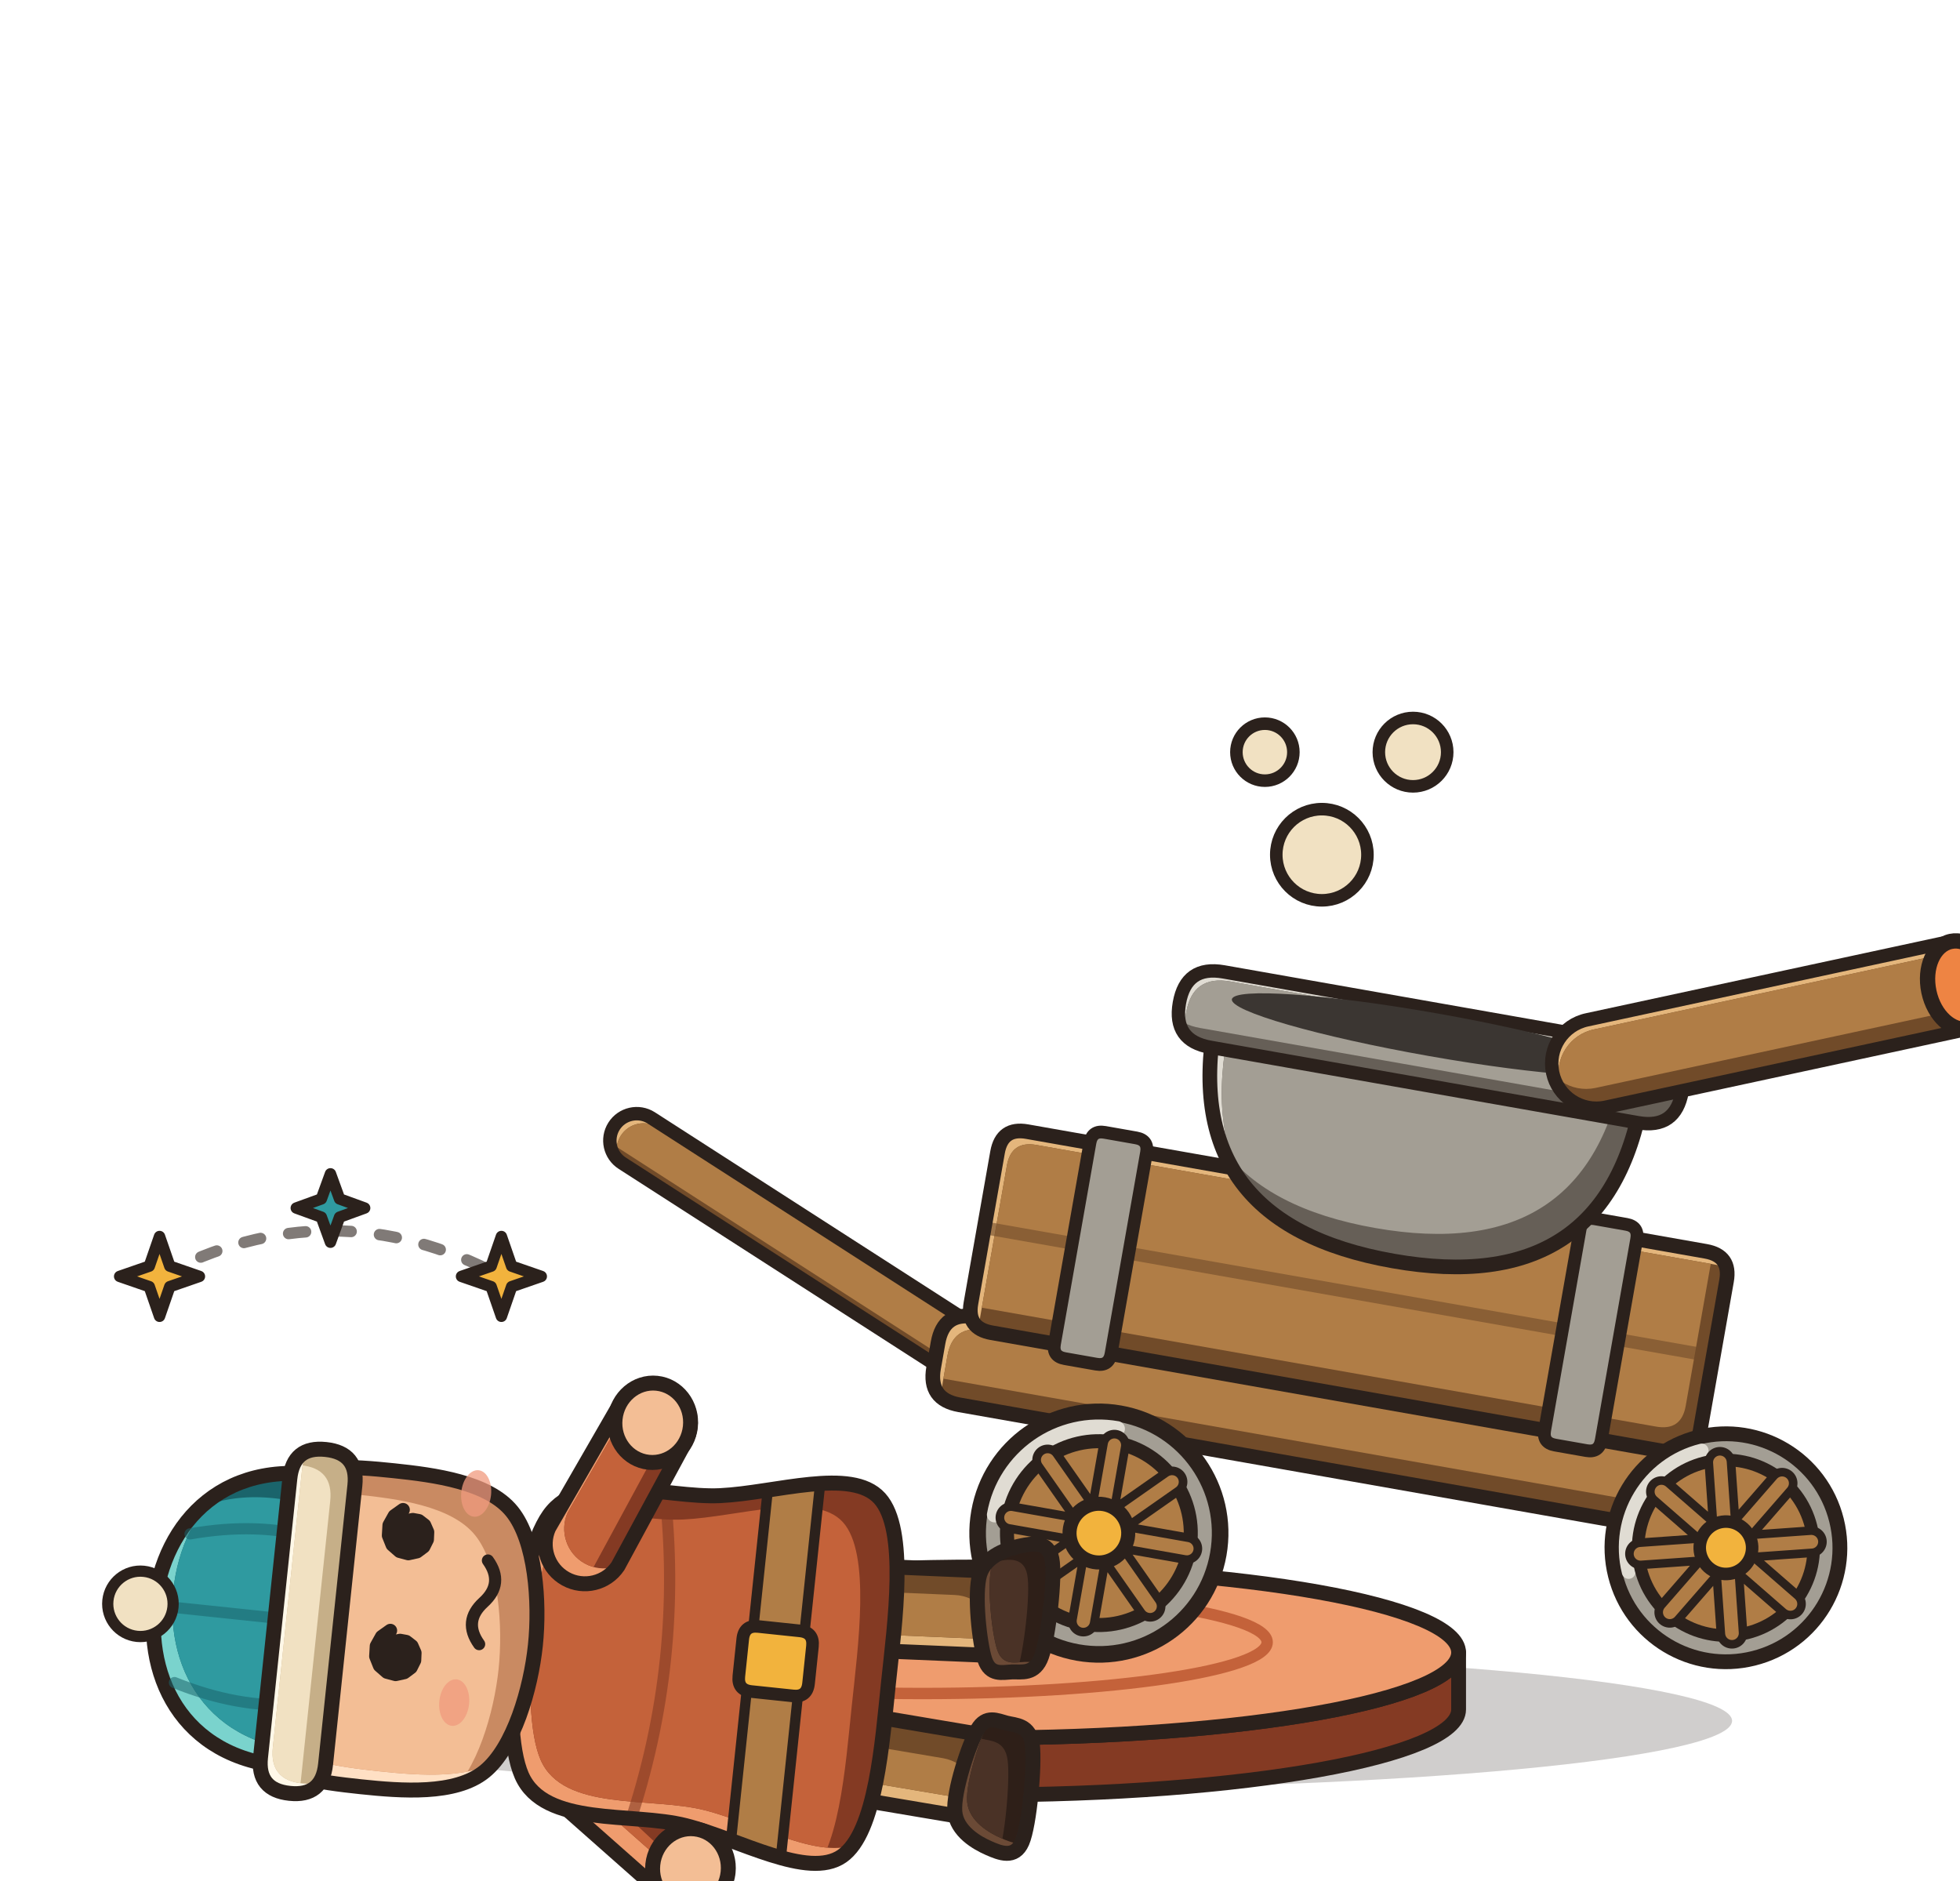
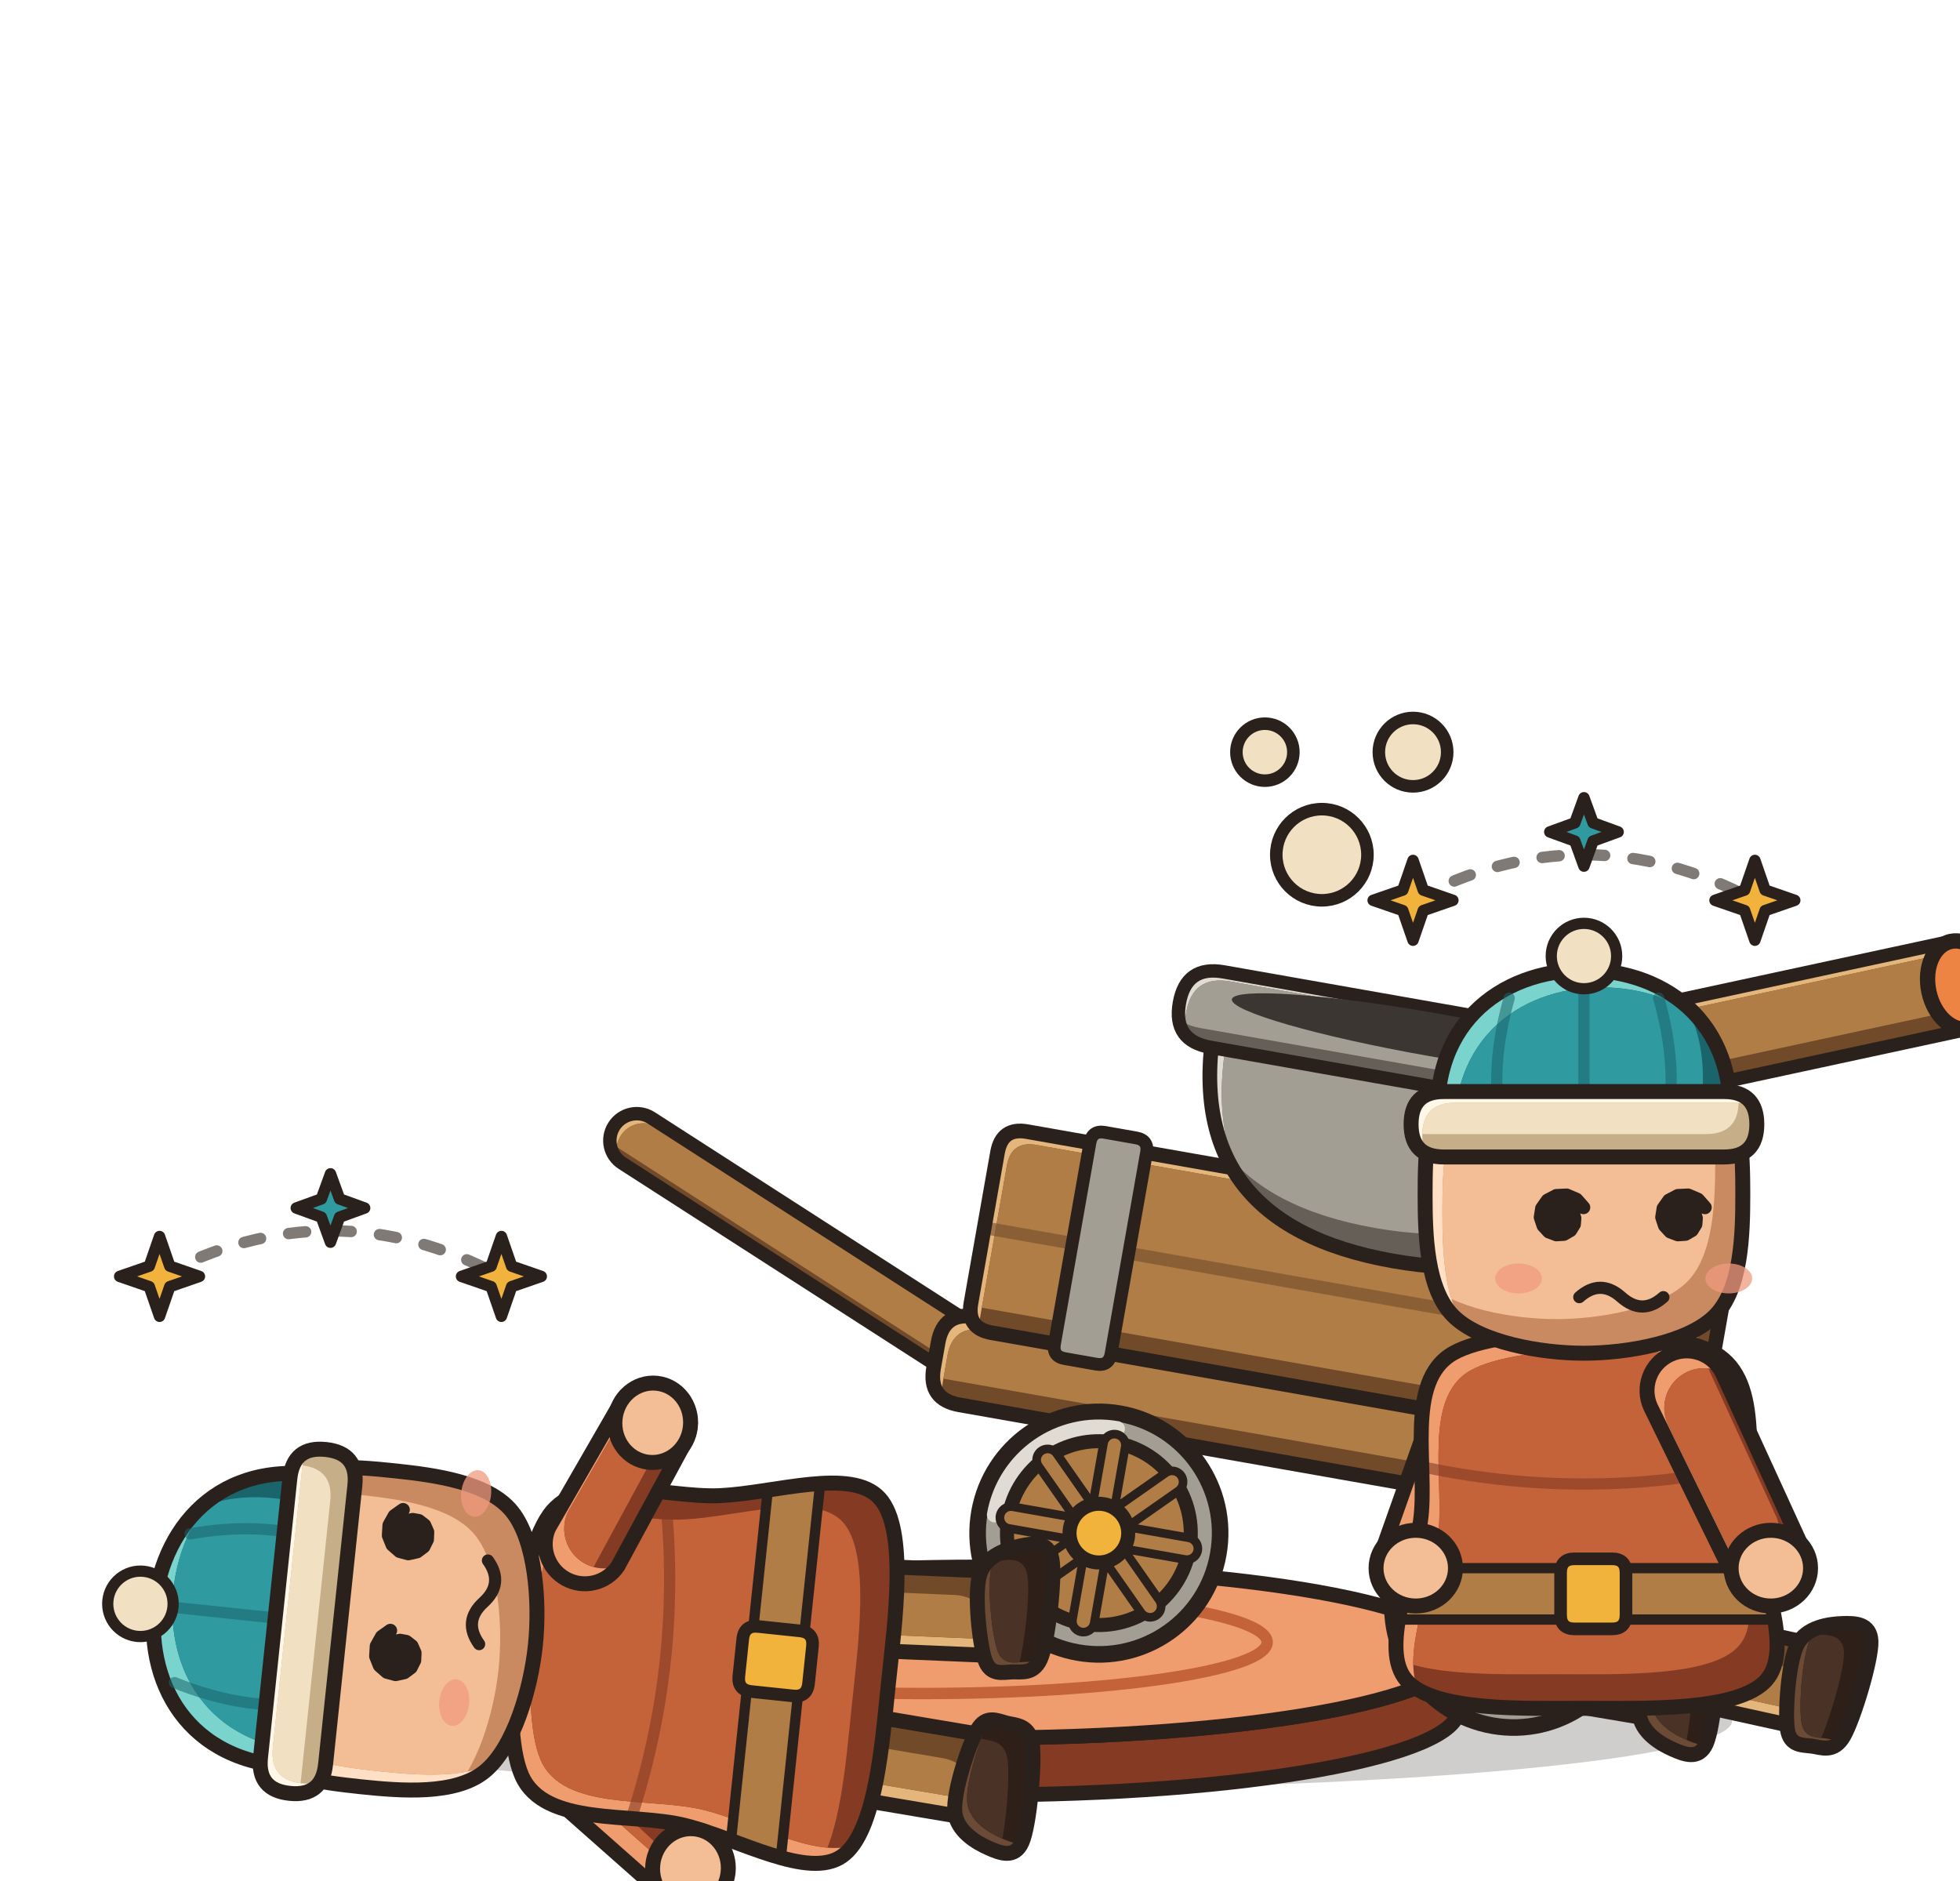
<svg xmlns="http://www.w3.org/2000/svg" viewBox="-72 -80 344 330" width="344" height="330" stroke-linejoin="round" stroke-linecap="round" role="img" aria-label="Firecart, broken down">
  <ellipse cx="104" cy="222" rx="128" ry="12" fill="#2B211C" opacity="0.22" />
  <defs>
-     <clipPath id="fic3i">
+     <clipPath id="fic31c">
      <path d="M16 210L16 220A84 15 0 0 0 184 220L184 210A84 15 0 0 1 16 210Z" />
    </clipPath>
  </defs>
-   <g clip-path="url(#fic3i)">
+   <g clip-path="url(#fic31c)">
    <path d="M16 210L16 220A84 15 0 0 0 184 220L184 210A84 15 0 0 1 16 210Z" fill="#843A23" />
    <rect x="15" y="195" width="79.8" height="42" fill="#C4623A" />
  </g>
  <path d="M16 210L16 220A84 15 0 0 0 184 220L184 210A84 15 0 0 1 16 210Z" fill="none" stroke="#2B211C" stroke-width="2.6" />
  <ellipse cx="100" cy="210" rx="84" ry="15" fill="#EF9C6E" stroke="#2B211C" stroke-width="2.6" />
  <ellipse cx="89.9" cy="208.2" rx="60.5" ry="9" fill="none" stroke="#C4623A" stroke-width="2" />
  <g transform="rotate(10 112 208)">
    <g transform="translate(-8 -25) scale(1.12)">
      <defs>
        <path id="fic30" d="M93.6 164.1L31.6 138.1A4.2 4.2 0 0 0 28.4 145.9L90.4 171.9A4.2 4.2 0 0 0 93.6 164.1Z" />
        <clipPath id="fic31">
          <use href="#fic30" />
        </clipPath>
        <clipPath id="fic32">
          <use href="#fic30" x="1.3" y="1.3" />
        </clipPath>
      </defs>
      <g clip-path="url(#fic31)">
        <use href="#fic30" fill="#E4B67C" />
        <use href="#fic30" fill="#714B29" x="1.3" y="1.3" />
        <g clip-path="url(#fic32)">
          <use href="#fic30" fill="#B07D46" x="-2.1" y="-2.7" />
        </g>
      </g>
      <use href="#fic30" fill="none" stroke="#2B211C" stroke-width="2.1" />
      <defs>
        <path id="fic33" d="M87 160L201 160Q206 160 206 165L206 169Q206 174 201 174L87 174Q82 174 82 169L82 165Q82 160 87 160Z" />
        <clipPath id="fic34">
          <use href="#fic33" />
        </clipPath>
        <clipPath id="fic35">
          <use href="#fic33" x="1.8" y="1.8" />
        </clipPath>
      </defs>
      <g clip-path="url(#fic34)">
        <use href="#fic33" fill="#E4B67C" />
        <use href="#fic33" fill="#714B29" x="1.8" y="1.8" />
        <g clip-path="url(#fic35)">
          <use href="#fic33" fill="#B07D46" x="-2.9" y="-3.6" />
        </g>
      </g>
      <use href="#fic33" fill="none" stroke="#2B211C" stroke-width="2.3" />
      <defs>
        <path id="fic36" d="M90 130L198 130Q202 130 202 134L202 158Q202 162 198 162L90 162Q86 162 86 158L86 134Q86 130 90 130Z" />
        <clipPath id="fic37">
          <use href="#fic36" />
        </clipPath>
        <clipPath id="fic38">
          <use href="#fic36" x="1.8" y="1.8" />
        </clipPath>
      </defs>
      <g clip-path="url(#fic37)">
        <use href="#fic36" fill="#E4B67C" />
        <use href="#fic36" fill="#714B29" x="1.8" y="1.8" />
        <g clip-path="url(#fic38)">
          <use href="#fic36" fill="#B07D46" x="-2.9" y="-3.6" />
        </g>
        <path d="M86 146H202" fill="none" stroke="#714B29" stroke-width="2" opacity="0.6" />
      </g>
      <use href="#fic36" fill="none" stroke="#2B211C" stroke-width="2.3" />
      <path d="M102 128L107 128Q109 128 109 130L109 162Q109 164 107 164L102 164Q100 164 100 162L100 130Q100 128 102 128Z" fill="#A39E94" stroke="#2B211C" stroke-width="2" />
      <path d="M180 128L185 128Q187 128 187 130L187 162Q187 164 185 164L180 164Q178 164 178 162L178 130Q178 128 180 128Z" fill="#A39E94" stroke="#2B211C" stroke-width="2" />
      <defs>
        <path id="fic39" d="M116 108Q116 140 150 140Q184 140 184 108Z" />
        <clipPath id="fic3a">
          <use href="#fic39" />
        </clipPath>
        <clipPath id="fic3b">
          <use href="#fic39" x="2.3" y="2.3" />
        </clipPath>
      </defs>
      <g clip-path="url(#fic3a)">
        <use href="#fic39" fill="#E0DCD3" />
        <use href="#fic39" fill="#665F57" x="2.3" y="2.3" />
        <g clip-path="url(#fic3b)">
          <use href="#fic39" fill="#A39E94" x="-3.7" y="-4.6" />
        </g>
      </g>
      <use href="#fic39" fill="none" stroke="#2B211C" stroke-width="2.3" />
      <defs>
        <path id="fic3c" d="M116 100L184 100Q190 100 190 106L190 106Q190 112 184 112L116 112Q110 112 110 106L110 106Q110 100 116 100Z" />
        <clipPath id="fic3d">
          <use href="#fic3c" />
        </clipPath>
        <clipPath id="fic3e">
          <use href="#fic3c" x="1.3" y="1.3" />
        </clipPath>
      </defs>
      <g clip-path="url(#fic3d)">
        <use href="#fic3c" fill="#E0DCD3" />
        <use href="#fic3c" fill="#665F57" x="1.3" y="1.3" />
        <g clip-path="url(#fic3e)">
          <use href="#fic3c" fill="#A39E94" x="-2.1" y="-2.7" />
        </g>
      </g>
      <use href="#fic3c" fill="none" stroke="#2B211C" stroke-width="2.1" />
      <ellipse cx="150" cy="104" rx="32" ry="3.4" fill="#3B3632" />
      <defs>
        <path id="fic3f" d="M178.6 110.5L232.6 88.5A7 7 0 0 0 227.4 75.5L173.4 97.5A7 7 0 0 0 178.6 110.5Z" />
        <clipPath id="fic3g">
          <use href="#fic3f" />
        </clipPath>
        <clipPath id="fic3h">
          <use href="#fic3f" x="1.3" y="1.3" />
        </clipPath>
      </defs>
      <g clip-path="url(#fic3g)">
        <use href="#fic3f" fill="#E4B67C" />
        <use href="#fic3f" fill="#714B29" x="1.3" y="1.3" />
        <g clip-path="url(#fic3h)">
          <use href="#fic3f" fill="#B07D46" x="-2.1" y="-2.7" />
        </g>
      </g>
      <use href="#fic3f" fill="none" stroke="#2B211C" stroke-width="2.1" />
      <ellipse cx="230" cy="82" rx="5" ry="7" fill="#EE8443" stroke="#2B211C" stroke-width="2.4" transform="rotate(-22 230 82)" />
      <circle cx="112" cy="190" r="19" fill="#A39E94" stroke="#2B211C" stroke-width="2.6" />
      <path d="M95.4 190A16.6 16.6 0 0 1 112 173.4" fill="none" stroke="#E0DCD3" stroke-width="2.4" />
      <circle cx="112" cy="190" r="14.4" fill="#B07D46" stroke="#2B211C" stroke-width="2.2" />
      <path d="M98 190L126 190M102.1 180.1L121.9 199.9M112 176L112 204M121.9 180.1L102.1 199.9" fill="none" stroke="#2B211C" stroke-width="4.8" />
      <path d="M98 190L126 190M102.1 180.1L121.9 199.9M112 176L112 204M121.9 180.1L102.1 199.9" fill="none" stroke="#B07D46" stroke-width="2.1" />
      <circle cx="112" cy="190" r="4.6" fill="#F2B33D" stroke="#2B211C" stroke-width="2.2" />
+       <circle cx="178" cy="190" r="19" fill="#A39E94" stroke="#2B211C" stroke-width="2.6" />
+       <path d="M161.4 190A16.6 16.6 0 0 1 178 173.4" fill="none" stroke="#E0DCD3" stroke-width="2.4" />
+       <circle cx="178" cy="190" r="14.4" fill="#B07D46" stroke="#2B211C" stroke-width="2.2" />
+       <path d="M164 190L192 190M168.1 180.1L187.9 199.9M178 176L178 204M187.9 180.1L168.1 199.9" fill="none" stroke="#2B211C" stroke-width="4.8" />
+       <path d="M164 190L192 190M168.1 180.1L187.9 199.9M178 176L178 204M187.9 180.1L168.1 199.9" fill="none" stroke="#B07D46" stroke-width="2.1" />
+       <circle cx="178" cy="190" r="4.6" fill="#F2B33D" stroke="#2B211C" stroke-width="2.2" />
    </g>
  </g>
  <circle cx="160" cy="70" r="8" fill="#F1E1C2" stroke="#2B211C" stroke-width="2.2" />
  <circle cx="176" cy="52" r="6" fill="#F1E1C2" stroke="#2B211C" stroke-width="2.2" />
  <circle cx="150" cy="52" r="5" fill="#F1E1C2" stroke="#2B211C" stroke-width="2.2" />
-   <g transform="rotate(-14 236 212)">
-     <circle cx="236" cy="191" r="20" fill="#A39E94" stroke="#2B211C" stroke-width="2.6" />
-     <path d="M218.4 191A17.6 17.6 0 0 1 236 173.4" fill="none" stroke="#E0DCD3" stroke-width="2.4" />
-     <circle cx="236" cy="191" r="15.4" fill="#B07D46" stroke="#2B211C" stroke-width="2.2" />
-     <path d="M221.2 188.4L250.8 193.6M227.4 178.7L244.6 203.3M238.6 176.2L233.4 205.8M248.3 182.4L223.7 199.6" fill="none" stroke="#2B211C" stroke-width="5.4" />
-     <path d="M221.2 188.4L250.8 193.6M227.4 178.7L244.6 203.3M238.6 176.2L233.4 205.8M248.3 182.4L223.7 199.6" fill="none" stroke="#B07D46" stroke-width="2.4" />
-     <circle cx="236" cy="191" r="4.6" fill="#F2B33D" stroke="#2B211C" stroke-width="2.2" />
-   </g>
-   <g transform="translate(10 6) rotate(-84 100 212)">
-     <g transform="translate(18 38.2) scale(0.82)">
-       <g transform="rotate(0 84 168)">
-         <defs>
-           <path id="fic3j" d="M75 167.4L73 199.4A9 9 0 0 0 91 200.6L93 168.6A9 9 0 0 0 75 167.4Z" />
+   <g transform="translate(0 34)">
+     <g transform="translate(124 38.2) scale(0.82)">
+       <g transform="rotate(-84 84 168)">
+         <defs>
+           <path id="fic3i" d="M75 167.4L73 199.4A9 9 0 0 0 91 200.6L93 168.6A9 9 0 0 0 75 167.4Z" />
+           <clipPath id="fic3j">
+             <use href="#fic3i" />
+           </clipPath>
          <clipPath id="fic3k">
-             <use href="#fic3j" />
-           </clipPath>
-           <clipPath id="fic3l">
-             <use href="#fic3j" x="3.7" y="3.7" />
-           </clipPath>
-         </defs>
-         <g clip-path="url(#fic3k)">
-           <use href="#fic3j" fill="#E4B67C" />
-           <use href="#fic3j" fill="#714B29" x="3.7" y="3.7" />
-           <g clip-path="url(#fic3l)">
-             <use href="#fic3j" fill="#B07D46" x="-5.9" y="-7.3" />
-           </g>
-         </g>
-         <use href="#fic3j" fill="none" stroke="#2B211C" stroke-width="3.2" />
-         <defs>
-           <path id="fic3m" d="M92 200C88.7 198.5 78.2 196.2 74 197C69.8 197.8 67.8 202.5 67 205C66.2 207.5 65.2 210.8 69 212C72.8 213.2 85.8 213 90 212C94.2 211 93.7 208 94 206C94.3 204 95.3 201.5 92 200Z" />
+             <use href="#fic3i" x="3.7" y="3.7" />
+           </clipPath>
+         </defs>
+         <g clip-path="url(#fic3j)">
+           <use href="#fic3i" fill="#E4B67C" />
+           <use href="#fic3i" fill="#714B29" x="3.7" y="3.7" />
+           <g clip-path="url(#fic3k)">
+             <use href="#fic3i" fill="#B07D46" x="-5.9" y="-7.3" />
+           </g>
+         </g>
+         <use href="#fic3i" fill="none" stroke="#2B211C" stroke-width="3.2" />
+         <defs>
+           <path id="fic3l" d="M92 200C88.7 198.5 78.2 196.2 74 197C69.8 197.8 67.8 202.5 67 205C66.2 207.5 65.2 210.8 69 212C72.8 213.2 85.8 213 90 212C94.2 211 93.7 208 94 206C94.3 204 95.3 201.5 92 200Z" />
+           <clipPath id="fic3m">
+             <use href="#fic3l" />
+           </clipPath>
          <clipPath id="fic3n">
-             <use href="#fic3m" />
-           </clipPath>
-           <clipPath id="fic3o">
-             <use href="#fic3m" x="2.4" y="2.4" />
-           </clipPath>
-         </defs>
-         <g clip-path="url(#fic3n)">
-           <use href="#fic3m" fill="#6B4A36" />
-           <use href="#fic3m" fill="#2E1F18" x="2.4" y="2.4" />
-           <g clip-path="url(#fic3o)">
-             <use href="#fic3m" fill="#4A3226" x="-3.9" y="-4.9" />
-           </g>
-         </g>
-         <use href="#fic3m" fill="none" stroke="#2B211C" stroke-width="3.2" />
-       </g>
-       <g transform="rotate(0 115 168)">
-         <defs>
-           <path id="fic3p" d="M106 168.6L108 200.6A9 9 0 0 0 126 199.4L124 167.4A9 9 0 0 0 106 168.6Z" />
+             <use href="#fic3l" x="2.4" y="2.4" />
+           </clipPath>
+         </defs>
+         <g clip-path="url(#fic3m)">
+           <use href="#fic3l" fill="#6B4A36" />
+           <use href="#fic3l" fill="#2E1F18" x="2.4" y="2.4" />
+           <g clip-path="url(#fic3n)">
+             <use href="#fic3l" fill="#4A3226" x="-3.9" y="-4.9" />
+           </g>
+         </g>
+         <use href="#fic3l" fill="none" stroke="#2B211C" stroke-width="3.2" />
+       </g>
+       <g transform="rotate(-74 115 168)">
+         <defs>
+           <path id="fic3o" d="M106 168.6L108 200.6A9 9 0 0 0 126 199.4L124 167.4A9 9 0 0 0 106 168.6Z" />
+           <clipPath id="fic3p">
+             <use href="#fic3o" />
+           </clipPath>
          <clipPath id="fic3q">
-             <use href="#fic3p" />
-           </clipPath>
-           <clipPath id="fic3r">
-             <use href="#fic3p" x="3.7" y="3.7" />
-           </clipPath>
-         </defs>
-         <g clip-path="url(#fic3q)">
-           <use href="#fic3p" fill="#E4B67C" />
-           <use href="#fic3p" fill="#714B29" x="3.7" y="3.7" />
-           <g clip-path="url(#fic3r)">
-             <use href="#fic3p" fill="#B07D46" x="-5.9" y="-7.3" />
-           </g>
-         </g>
-         <use href="#fic3p" fill="none" stroke="#2B211C" stroke-width="3.2" />
-         <defs>
-           <path id="fic3s" d="M107 200C110.3 198.5 120.8 196.2 125 197C129.2 197.8 131.2 202.5 132 205C132.8 207.5 133.8 210.8 130 212C126.2 213.2 113.2 213 109 212C104.8 211 105.3 208 105 206C104.7 204 103.7 201.5 107 200Z" />
+             <use href="#fic3o" x="3.7" y="3.7" />
+           </clipPath>
+         </defs>
+         <g clip-path="url(#fic3p)">
+           <use href="#fic3o" fill="#E4B67C" />
+           <use href="#fic3o" fill="#714B29" x="3.7" y="3.7" />
+           <g clip-path="url(#fic3q)">
+             <use href="#fic3o" fill="#B07D46" x="-5.9" y="-7.3" />
+           </g>
+         </g>
+         <use href="#fic3o" fill="none" stroke="#2B211C" stroke-width="3.2" />
+         <defs>
+           <path id="fic3r" d="M107 200C110.3 198.5 120.8 196.2 125 197C129.2 197.8 131.2 202.5 132 205C132.8 207.5 133.8 210.8 130 212C126.2 213.2 113.2 213 109 212C104.8 211 105.3 208 105 206C104.7 204 103.7 201.5 107 200Z" />
+           <clipPath id="fic3s">
+             <use href="#fic3r" />
+           </clipPath>
          <clipPath id="fic3t">
-             <use href="#fic3s" />
-           </clipPath>
-           <clipPath id="fic3u">
-             <use href="#fic3s" x="2.4" y="2.4" />
-           </clipPath>
-         </defs>
-         <g clip-path="url(#fic3t)">
-           <use href="#fic3s" fill="#6B4A36" />
-           <use href="#fic3s" fill="#2E1F18" x="2.4" y="2.4" />
-           <g clip-path="url(#fic3u)">
-             <use href="#fic3s" fill="#4A3226" x="-3.9" y="-4.9" />
-           </g>
-         </g>
-         <use href="#fic3s" fill="none" stroke="#2B211C" stroke-width="3.2" />
-       </g>
-       <defs>
-         <path id="fic3v" d="M71.1 107L49.5 137.3A8 8 0 0 0 62.5 146.7L84.9 117A8.5 8.5 0 0 0 71.1 107Z" />
+             <use href="#fic3r" x="2.4" y="2.4" />
+           </clipPath>
+         </defs>
+         <g clip-path="url(#fic3s)">
+           <use href="#fic3r" fill="#6B4A36" />
+           <use href="#fic3r" fill="#2E1F18" x="2.4" y="2.4" />
+           <g clip-path="url(#fic3t)">
+             <use href="#fic3r" fill="#4A3226" x="-3.9" y="-4.9" />
+           </g>
+         </g>
+         <use href="#fic3r" fill="none" stroke="#2B211C" stroke-width="3.2" />
+       </g>
+       <defs>
+         <path id="fic3u" d="M70 109.1L56.5 147.2A8 8 0 0 0 71.5 152.8L86 114.9A8.5 8.5 0 0 0 70 109.1Z" />
+         <clipPath id="fic3v">
+           <use href="#fic3u" />
+         </clipPath>
        <clipPath id="fic3w">
-           <use href="#fic3v" />
-         </clipPath>
-         <clipPath id="fic3x">
-           <use href="#fic3v" x="3.7" y="3.7" />
-         </clipPath>
-       </defs>
-       <g clip-path="url(#fic3w)">
-         <use href="#fic3v" fill="#EF9C6E" />
-         <use href="#fic3v" fill="#843A23" x="3.7" y="3.7" />
-         <g clip-path="url(#fic3x)">
-           <use href="#fic3v" fill="#C4623A" x="-5.9" y="-7.3" />
-         </g>
-       </g>
-       <use href="#fic3v" fill="none" stroke="#2B211C" stroke-width="3.2" />
-       <defs>
-         <path id="fic3y" d="M72 104C82.5 98 117.3 98 128 104C138.7 110 134.2 128.3 136 140C137.8 151.7 145 167.3 139 174C133 180.7 112.8 180 100 180C87.2 180 67.8 180.7 62 174C56.2 167.3 63.3 151.7 65 140C66.7 128.3 61.5 110 72 104Z" />
+           <use href="#fic3u" x="3.7" y="3.7" />
+         </clipPath>
+       </defs>
+       <g clip-path="url(#fic3v)">
+         <use href="#fic3u" fill="#EF9C6E" />
+         <use href="#fic3u" fill="#843A23" x="3.7" y="3.7" />
+         <g clip-path="url(#fic3w)">
+           <use href="#fic3u" fill="#C4623A" x="-5.9" y="-7.3" />
+         </g>
+       </g>
+       <use href="#fic3u" fill="none" stroke="#2B211C" stroke-width="3.2" />
+       <defs>
+         <path id="fic3x" d="M72 104C82.5 98 117.3 98 128 104C138.7 110 134.2 128.3 136 140C137.8 151.7 145 167.3 139 174C133 180.7 112.8 180 100 180C87.2 180 67.8 180.7 62 174C56.2 167.3 63.3 151.7 65 140C66.7 128.3 61.5 110 72 104Z" />
+         <clipPath id="fic3y">
+           <use href="#fic3x" />
+         </clipPath>
        <clipPath id="fic3z">
-           <use href="#fic3y" />
-         </clipPath>
-         <clipPath id="fic310">
-           <use href="#fic3y" x="3.7" y="3.7" />
-         </clipPath>
-       </defs>
-       <g clip-path="url(#fic3z)">
-         <use href="#fic3y" fill="#EF9C6E" />
-         <use href="#fic3y" fill="#843A23" x="3.7" y="3.7" />
-         <g clip-path="url(#fic310)">
-           <use href="#fic3y" fill="#C4623A" x="-5.9" y="-7.3" />
+           <use href="#fic3x" x="3.7" y="3.7" />
+         </clipPath>
+       </defs>
+       <g clip-path="url(#fic3y)">
+         <use href="#fic3x" fill="#EF9C6E" />
+         <use href="#fic3x" fill="#843A23" x="3.7" y="3.7" />
+         <g clip-path="url(#fic3z)">
+           <use href="#fic3x" fill="#C4623A" x="-5.9" y="-7.3" />
        </g>
        <path d="M64 128Q100 136 136 128" fill="none" stroke="#843A23" stroke-width="2.4" opacity="0.6" />
        <rect x="55" y="150" width="90" height="11" fill="#B07D46" stroke="#2B211C" stroke-width="2.2" />
      </g>
-       <use href="#fic3y" fill="none" stroke="#2B211C" stroke-width="3.2" />
+       <use href="#fic3x" fill="none" stroke="#2B211C" stroke-width="3.2" />
      <path d="M95 151Q95 148 98 148L106 148Q109 148 109 151L109 160Q109 163 106 163L98 163Q95 163 95 160Z" fill="#F2B33D" stroke="#2B211C" stroke-width="2.7" />
      <defs>
-         <path id="fic311" d="M118.7 119.8L146.8 131.4A8 8 0 0 0 153.2 116.6L125.3 104.2A8.5 8.5 0 0 0 118.7 119.8Z" />
+         <path id="fic310" d="M114.3 115.6L132.8 153.4A8 8 0 0 0 147.2 146.6L129.7 108.4A8.5 8.5 0 0 0 114.3 115.6Z" />
+         <clipPath id="fic311">
+           <use href="#fic310" />
+         </clipPath>
        <clipPath id="fic312">
-           <use href="#fic311" />
-         </clipPath>
-         <clipPath id="fic313">
-           <use href="#fic311" x="3.7" y="3.7" />
-         </clipPath>
-       </defs>
-       <g clip-path="url(#fic312)">
-         <use href="#fic311" fill="#EF9C6E" />
-         <use href="#fic311" fill="#843A23" x="3.7" y="3.7" />
-         <g clip-path="url(#fic313)">
-           <use href="#fic311" fill="#C4623A" x="-5.9" y="-7.3" />
-         </g>
-       </g>
-       <use href="#fic311" fill="none" stroke="#2B211C" stroke-width="3.2" />
-       <path d="M47.5 142A8.5 8.1 0 1 0 64.5 142A8.5 8.1 0 1 0 47.5 142Z" fill="#F3BE95" stroke="#2B211C" stroke-width="3.2" />
-       <path d="M141.5 124A8.5 8.1 0 1 0 158.5 124A8.5 8.1 0 1 0 141.5 124Z" fill="#F3BE95" stroke="#2B211C" stroke-width="3.2" />
-       <defs>
-         <path id="fic314" d="M66 70C66 61.3 66.3 49.3 72 44C77.7 38.7 90.7 38 100 38C109.3 38 122.3 38.7 128 44C133.7 49.3 134 61.3 134 70C134 78.7 133.7 90.3 128 96C122.3 101.7 109.3 104 100 104C90.7 104 77.7 101.7 72 96C66.3 90.3 66 78.7 66 70Z" />
+           <use href="#fic310" x="3.7" y="3.7" />
+         </clipPath>
+       </defs>
+       <g clip-path="url(#fic311)">
+         <use href="#fic310" fill="#EF9C6E" />
+         <use href="#fic310" fill="#843A23" x="3.7" y="3.7" />
+         <g clip-path="url(#fic312)">
+           <use href="#fic310" fill="#C4623A" x="-5.9" y="-7.3" />
+         </g>
+       </g>
+       <use href="#fic310" fill="none" stroke="#2B211C" stroke-width="3.2" />
+       <path d="M55.5 150A8.5 8.1 0 1 0 72.5 150A8.5 8.1 0 1 0 55.5 150Z" fill="#F3BE95" stroke="#2B211C" stroke-width="3.2" />
+       <path d="M131.5 150A8.5 8.1 0 1 0 148.5 150A8.5 8.1 0 1 0 131.5 150Z" fill="#F3BE95" stroke="#2B211C" stroke-width="3.2" />
+       <defs>
+         <path id="fic313" d="M66 70C66 61.3 66.3 49.3 72 44C77.7 38.7 90.7 38 100 38C109.3 38 122.3 38.7 128 44C133.7 49.3 134 61.3 134 70C134 78.7 133.7 90.3 128 96C122.3 101.7 109.3 104 100 104C90.7 104 77.7 101.7 72 96C66.3 90.3 66 78.7 66 70Z" />
+         <clipPath id="fic314">
+           <use href="#fic313" />
+         </clipPath>
        <clipPath id="fic315">
-           <use href="#fic314" />
-         </clipPath>
-         <clipPath id="fic316">
-           <use href="#fic314" x="3.7" y="3.7" />
-         </clipPath>
-       </defs>
-       <g clip-path="url(#fic315)">
-         <use href="#fic314" fill="#FFE0C4" />
-         <use href="#fic314" fill="#C98A62" x="3.7" y="3.7" />
-         <g clip-path="url(#fic316)">
-           <use href="#fic314" fill="#F3BE95" x="-5.9" y="-7.3" />
-         </g>
-       </g>
-       <use href="#fic314" fill="none" stroke="#2B211C" stroke-width="3.2" />
+           <use href="#fic313" x="3.7" y="3.7" />
+         </clipPath>
+       </defs>
+       <g clip-path="url(#fic314)">
+         <use href="#fic313" fill="#FFE0C4" />
+         <use href="#fic313" fill="#C98A62" x="3.7" y="3.7" />
+         <g clip-path="url(#fic315)">
+           <use href="#fic313" fill="#F3BE95" x="-5.9" y="-7.3" />
+         </g>
+       </g>
+       <use href="#fic313" fill="none" stroke="#2B211C" stroke-width="3.2" />
      <path d="M95.5 75L95.6 75.3L95.5 75.7L95.2 76L94.7 76.2L94.1 76.1L93.6 75.7L93.2 75L93.3 74.1L93.7 73.3L94.5 72.8L95.6 72.6L96.7 72.9L97.6 73.8L98 75.1L97.9 76.4L97.1 77.7L95.7 78.5L94.1 78.6L92.5 78L91.3 76.7L90.7 74.9L91 73L92.2 71.3L94.1 70.3L96.3 70.2L98.4 71.1L99.9 72.8" fill="none" stroke="#2B211C" stroke-width="2.9" />
      <path d="M121.5 75L121.6 75.3L121.5 75.7L121.2 76L120.7 76.2L120.1 76.1L119.6 75.7L119.2 75L119.3 74.1L119.7 73.3L120.5 72.8L121.6 72.6L122.7 72.9L123.6 73.8L124 75.1L123.9 76.4L123.1 77.7L121.7 78.5L120.1 78.6L118.5 78L117.3 76.7L116.7 74.9L117 73L118.2 71.3L120.1 70.3L122.3 70.2L124.4 71.1L125.9 72.8" fill="none" stroke="#2B211C" stroke-width="2.9" />
      <ellipse cx="86" cy="88" rx="5" ry="3.2" fill="#F09A7E" opacity="0.75" />
      <ellipse cx="131" cy="88" rx="5" ry="3.2" fill="#F09A7E" opacity="0.75" />
      <path d="M99 92Q103.5 88 108 92Q112.5 96 117 92" fill="none" stroke="#2B211C" stroke-width="2.6" />
      <defs>
-         <path id="fic317" d="M69 58C66 34 82 22 100 22C118 22 134 34 131 58Z" />
+         <path id="fic316" d="M69 58C66 34 82 22 100 22C118 22 134 34 131 58Z" />
+         <clipPath id="fic317">
+           <use href="#fic316" />
+         </clipPath>
        <clipPath id="fic318">
-           <use href="#fic317" />
-         </clipPath>
-         <clipPath id="fic319">
-           <use href="#fic317" x="3.7" y="3.7" />
-         </clipPath>
-       </defs>
-       <g clip-path="url(#fic318)">
-         <use href="#fic317" fill="#7AD3CD" />
-         <use href="#fic317" fill="#1A646B" x="3.7" y="3.7" />
-         <g clip-path="url(#fic319)">
-           <use href="#fic317" fill="#2F9AA0" x="-5.9" y="-7.3" />
-         </g>
-       </g>
-       <use href="#fic317" fill="none" stroke="#2B211C" stroke-width="3.2" />
+           <use href="#fic316" x="3.7" y="3.7" />
+         </clipPath>
+       </defs>
+       <g clip-path="url(#fic317)">
+         <use href="#fic316" fill="#7AD3CD" />
+         <use href="#fic316" fill="#1A646B" x="3.7" y="3.7" />
+         <g clip-path="url(#fic318)">
+           <use href="#fic316" fill="#2F9AA0" x="-5.9" y="-7.3" />
+         </g>
+       </g>
+       <use href="#fic316" fill="none" stroke="#2B211C" stroke-width="3.2" />
      <path d="M84 28Q80 42 82 54M100 23V54M116 28Q120 42 118 54" fill="none" stroke="#1A646B" stroke-width="2.4" opacity="0.55" />
      <defs>
-         <path id="fic31a" d="M70 48L130 48Q137 48 137 55L137 55Q137 62 130 62L70 62Q63 62 63 55L63 55Q63 48 70 48Z" />
+         <path id="fic319" d="M70 48L130 48Q137 48 137 55L137 55Q137 62 130 62L70 62Q63 62 63 55L63 55Q63 48 70 48Z" />
+         <clipPath id="fic31a">
+           <use href="#fic319" />
+         </clipPath>
        <clipPath id="fic31b">
-           <use href="#fic31a" />
-         </clipPath>
-         <clipPath id="fic31c">
-           <use href="#fic31a" x="2.4" y="2.4" />
-         </clipPath>
-       </defs>
-       <g clip-path="url(#fic31b)">
-         <use href="#fic31a" fill="#FFF8E8" />
-         <use href="#fic31a" fill="#C6AF88" x="2.4" y="2.4" />
-         <g clip-path="url(#fic31c)">
-           <use href="#fic31a" fill="#F1E1C2" x="-3.9" y="-4.9" />
-         </g>
-       </g>
-       <use href="#fic31a" fill="none" stroke="#2B211C" stroke-width="3.2" />
+           <use href="#fic319" x="2.4" y="2.4" />
+         </clipPath>
+       </defs>
+       <g clip-path="url(#fic31a)">
+         <use href="#fic319" fill="#FFF8E8" />
+         <use href="#fic319" fill="#C6AF88" x="2.4" y="2.4" />
+         <g clip-path="url(#fic31b)">
+           <use href="#fic319" fill="#F1E1C2" x="-3.9" y="-4.9" />
+         </g>
+       </g>
+       <use href="#fic319" fill="none" stroke="#2B211C" stroke-width="3.2" />
+       <circle cx="100" cy="19" r="7" fill="#F1E1C2" stroke="#2B211C" stroke-width="2.4" />
+     </g>
+   </g>
+   <path d="M176 78Q206 62 236 78" fill="none" stroke="#2B211C" stroke-width="2" stroke-dasharray="3 5" opacity="0.6" />
+   <path d="M176 71L177.8 76.2L183 78L177.8 79.8L176 85L174.2 79.8L169 78L174.2 76.2Z" fill="#F2B33D" stroke="#2B211C" stroke-width="2" />
+   <path d="M206 60L207.6 64.4L212 66L207.6 67.6L206 72L204.4 67.6L200 66L204.4 64.4Z" fill="#2F9AA0" stroke="#2B211C" stroke-width="2" />
+   <path d="M236 71L237.8 76.2L243 78L237.8 79.8L236 85L234.2 79.8L229 78L234.2 76.2Z" fill="#F2B33D" stroke="#2B211C" stroke-width="2" />
+   <g transform="translate(10 6) rotate(-84 100 212)">
+     <g transform="translate(18 38.2) scale(0.82)">
+       <g transform="rotate(0 84 168)">
+         <defs>
+           <path id="fic31d" d="M75 167.4L73 199.4A9 9 0 0 0 91 200.6L93 168.6A9 9 0 0 0 75 167.4Z" />
+           <clipPath id="fic31e">
+             <use href="#fic31d" />
+           </clipPath>
+           <clipPath id="fic31f">
+             <use href="#fic31d" x="3.7" y="3.7" />
+           </clipPath>
+         </defs>
+         <g clip-path="url(#fic31e)">
+           <use href="#fic31d" fill="#E4B67C" />
+           <use href="#fic31d" fill="#714B29" x="3.7" y="3.7" />
+           <g clip-path="url(#fic31f)">
+             <use href="#fic31d" fill="#B07D46" x="-5.9" y="-7.3" />
+           </g>
+         </g>
+         <use href="#fic31d" fill="none" stroke="#2B211C" stroke-width="3.2" />
+         <defs>
+           <path id="fic31g" d="M92 200C88.7 198.5 78.2 196.2 74 197C69.8 197.8 67.8 202.5 67 205C66.2 207.5 65.2 210.8 69 212C72.8 213.2 85.8 213 90 212C94.2 211 93.7 208 94 206C94.3 204 95.3 201.5 92 200Z" />
+           <clipPath id="fic31h">
+             <use href="#fic31g" />
+           </clipPath>
+           <clipPath id="fic31i">
+             <use href="#fic31g" x="2.4" y="2.4" />
+           </clipPath>
+         </defs>
+         <g clip-path="url(#fic31h)">
+           <use href="#fic31g" fill="#6B4A36" />
+           <use href="#fic31g" fill="#2E1F18" x="2.4" y="2.4" />
+           <g clip-path="url(#fic31i)">
+             <use href="#fic31g" fill="#4A3226" x="-3.9" y="-4.9" />
+           </g>
+         </g>
+         <use href="#fic31g" fill="none" stroke="#2B211C" stroke-width="3.2" />
+       </g>
+       <g transform="rotate(0 115 168)">
+         <defs>
+           <path id="fic31j" d="M106 168.6L108 200.6A9 9 0 0 0 126 199.4L124 167.4A9 9 0 0 0 106 168.6Z" />
+           <clipPath id="fic31k">
+             <use href="#fic31j" />
+           </clipPath>
+           <clipPath id="fic31l">
+             <use href="#fic31j" x="3.7" y="3.7" />
+           </clipPath>
+         </defs>
+         <g clip-path="url(#fic31k)">
+           <use href="#fic31j" fill="#E4B67C" />
+           <use href="#fic31j" fill="#714B29" x="3.7" y="3.7" />
+           <g clip-path="url(#fic31l)">
+             <use href="#fic31j" fill="#B07D46" x="-5.9" y="-7.3" />
+           </g>
+         </g>
+         <use href="#fic31j" fill="none" stroke="#2B211C" stroke-width="3.2" />
+         <defs>
+           <path id="fic31m" d="M107 200C110.3 198.5 120.8 196.2 125 197C129.2 197.8 131.2 202.5 132 205C132.8 207.5 133.8 210.8 130 212C126.2 213.2 113.2 213 109 212C104.8 211 105.3 208 105 206C104.7 204 103.7 201.5 107 200Z" />
+           <clipPath id="fic31n">
+             <use href="#fic31m" />
+           </clipPath>
+           <clipPath id="fic31o">
+             <use href="#fic31m" x="2.4" y="2.4" />
+           </clipPath>
+         </defs>
+         <g clip-path="url(#fic31n)">
+           <use href="#fic31m" fill="#6B4A36" />
+           <use href="#fic31m" fill="#2E1F18" x="2.4" y="2.4" />
+           <g clip-path="url(#fic31o)">
+             <use href="#fic31m" fill="#4A3226" x="-3.9" y="-4.9" />
+           </g>
+         </g>
+         <use href="#fic31m" fill="none" stroke="#2B211C" stroke-width="3.2" />
+       </g>
+       <defs>
+         <path id="fic31p" d="M71.1 107L49.5 137.3A8 8 0 0 0 62.5 146.7L84.9 117A8.5 8.5 0 0 0 71.1 107Z" />
+         <clipPath id="fic31q">
+           <use href="#fic31p" />
+         </clipPath>
+         <clipPath id="fic31r">
+           <use href="#fic31p" x="3.7" y="3.7" />
+         </clipPath>
+       </defs>
+       <g clip-path="url(#fic31q)">
+         <use href="#fic31p" fill="#EF9C6E" />
+         <use href="#fic31p" fill="#843A23" x="3.7" y="3.7" />
+         <g clip-path="url(#fic31r)">
+           <use href="#fic31p" fill="#C4623A" x="-5.9" y="-7.3" />
+         </g>
+       </g>
+       <use href="#fic31p" fill="none" stroke="#2B211C" stroke-width="3.2" />
+       <defs>
+         <path id="fic31s" d="M72 104C82.5 98 117.3 98 128 104C138.7 110 134.2 128.3 136 140C137.8 151.7 145 167.3 139 174C133 180.7 112.8 180 100 180C87.2 180 67.8 180.7 62 174C56.2 167.3 63.3 151.7 65 140C66.7 128.3 61.5 110 72 104Z" />
+         <clipPath id="fic31t">
+           <use href="#fic31s" />
+         </clipPath>
+         <clipPath id="fic31u">
+           <use href="#fic31s" x="3.7" y="3.7" />
+         </clipPath>
+       </defs>
+       <g clip-path="url(#fic31t)">
+         <use href="#fic31s" fill="#EF9C6E" />
+         <use href="#fic31s" fill="#843A23" x="3.7" y="3.7" />
+         <g clip-path="url(#fic31u)">
+           <use href="#fic31s" fill="#C4623A" x="-5.9" y="-7.3" />
+         </g>
+         <path d="M64 128Q100 136 136 128" fill="none" stroke="#843A23" stroke-width="2.4" opacity="0.6" />
+         <rect x="55" y="150" width="90" height="11" fill="#B07D46" stroke="#2B211C" stroke-width="2.2" />
+       </g>
+       <use href="#fic31s" fill="none" stroke="#2B211C" stroke-width="3.2" />
+       <path d="M95 151Q95 148 98 148L106 148Q109 148 109 151L109 160Q109 163 106 163L98 163Q95 163 95 160Z" fill="#F2B33D" stroke="#2B211C" stroke-width="2.7" />
+       <defs>
+         <path id="fic31v" d="M118.7 119.8L146.8 131.4A8 8 0 0 0 153.2 116.6L125.3 104.2A8.5 8.5 0 0 0 118.7 119.8Z" />
+         <clipPath id="fic31w">
+           <use href="#fic31v" />
+         </clipPath>
+         <clipPath id="fic31x">
+           <use href="#fic31v" x="3.7" y="3.7" />
+         </clipPath>
+       </defs>
+       <g clip-path="url(#fic31w)">
+         <use href="#fic31v" fill="#EF9C6E" />
+         <use href="#fic31v" fill="#843A23" x="3.7" y="3.7" />
+         <g clip-path="url(#fic31x)">
+           <use href="#fic31v" fill="#C4623A" x="-5.9" y="-7.3" />
+         </g>
+       </g>
+       <use href="#fic31v" fill="none" stroke="#2B211C" stroke-width="3.2" />
+       <path d="M47.5 142A8.5 8.1 0 1 0 64.5 142A8.5 8.1 0 1 0 47.5 142Z" fill="#F3BE95" stroke="#2B211C" stroke-width="3.2" />
+       <path d="M141.5 124A8.5 8.1 0 1 0 158.5 124A8.5 8.1 0 1 0 141.5 124Z" fill="#F3BE95" stroke="#2B211C" stroke-width="3.2" />
+       <defs>
+         <path id="fic31y" d="M66 70C66 61.3 66.3 49.3 72 44C77.7 38.7 90.7 38 100 38C109.3 38 122.3 38.7 128 44C133.7 49.3 134 61.3 134 70C134 78.7 133.7 90.3 128 96C122.3 101.7 109.3 104 100 104C90.7 104 77.7 101.7 72 96C66.3 90.3 66 78.7 66 70Z" />
+         <clipPath id="fic31z">
+           <use href="#fic31y" />
+         </clipPath>
+         <clipPath id="fic320">
+           <use href="#fic31y" x="3.7" y="3.7" />
+         </clipPath>
+       </defs>
+       <g clip-path="url(#fic31z)">
+         <use href="#fic31y" fill="#FFE0C4" />
+         <use href="#fic31y" fill="#C98A62" x="3.7" y="3.7" />
+         <g clip-path="url(#fic320)">
+           <use href="#fic31y" fill="#F3BE95" x="-5.9" y="-7.3" />
+         </g>
+       </g>
+       <use href="#fic31y" fill="none" stroke="#2B211C" stroke-width="3.2" />
+       <path d="M95.5 75L95.6 75.3L95.5 75.7L95.2 76L94.7 76.2L94.1 76.1L93.6 75.7L93.2 75L93.3 74.1L93.7 73.3L94.5 72.8L95.6 72.6L96.7 72.9L97.6 73.8L98 75.1L97.9 76.4L97.1 77.7L95.7 78.5L94.1 78.6L92.5 78L91.3 76.7L90.7 74.9L91 73L92.2 71.3L94.1 70.3L96.3 70.2L98.4 71.1L99.9 72.8" fill="none" stroke="#2B211C" stroke-width="2.9" />
+       <path d="M121.5 75L121.6 75.3L121.5 75.7L121.2 76L120.7 76.2L120.1 76.1L119.6 75.7L119.2 75L119.3 74.1L119.7 73.3L120.5 72.8L121.6 72.6L122.7 72.9L123.6 73.8L124 75.1L123.9 76.4L123.1 77.7L121.7 78.5L120.1 78.6L118.5 78L117.3 76.7L116.7 74.9L117 73L118.2 71.3L120.1 70.3L122.3 70.2L124.4 71.1L125.9 72.8" fill="none" stroke="#2B211C" stroke-width="2.9" />
+       <ellipse cx="86" cy="88" rx="5" ry="3.2" fill="#F09A7E" opacity="0.75" />
+       <ellipse cx="131" cy="88" rx="5" ry="3.2" fill="#F09A7E" opacity="0.75" />
+       <path d="M99 92Q103.5 88 108 92Q112.5 96 117 92" fill="none" stroke="#2B211C" stroke-width="2.6" />
+       <defs>
+         <path id="fic321" d="M69 58C66 34 82 22 100 22C118 22 134 34 131 58Z" />
+         <clipPath id="fic322">
+           <use href="#fic321" />
+         </clipPath>
+         <clipPath id="fic323">
+           <use href="#fic321" x="3.7" y="3.7" />
+         </clipPath>
+       </defs>
+       <g clip-path="url(#fic322)">
+         <use href="#fic321" fill="#7AD3CD" />
+         <use href="#fic321" fill="#1A646B" x="3.7" y="3.7" />
+         <g clip-path="url(#fic323)">
+           <use href="#fic321" fill="#2F9AA0" x="-5.9" y="-7.3" />
+         </g>
+       </g>
+       <use href="#fic321" fill="none" stroke="#2B211C" stroke-width="3.2" />
+       <path d="M84 28Q80 42 82 54M100 23V54M116 28Q120 42 118 54" fill="none" stroke="#1A646B" stroke-width="2.4" opacity="0.55" />
+       <defs>
+         <path id="fic324" d="M70 48L130 48Q137 48 137 55L137 55Q137 62 130 62L70 62Q63 62 63 55L63 55Q63 48 70 48Z" />
+         <clipPath id="fic325">
+           <use href="#fic324" />
+         </clipPath>
+         <clipPath id="fic326">
+           <use href="#fic324" x="2.4" y="2.4" />
+         </clipPath>
+       </defs>
+       <g clip-path="url(#fic325)">
+         <use href="#fic324" fill="#FFF8E8" />
+         <use href="#fic324" fill="#C6AF88" x="2.4" y="2.4" />
+         <g clip-path="url(#fic326)">
+           <use href="#fic324" fill="#F1E1C2" x="-3.9" y="-4.9" />
+         </g>
+       </g>
+       <use href="#fic324" fill="none" stroke="#2B211C" stroke-width="3.2" />
      <circle cx="100" cy="19" r="7" fill="#F1E1C2" stroke="#2B211C" stroke-width="2.4" />
    </g>
  </g>
  <path d="M-44 144Q-14 128 16 144" fill="none" stroke="#2B211C" stroke-width="2" stroke-dasharray="3 5" opacity="0.6" />
  <path d="M-44 137L-42.2 142.2L-37 144L-42.2 145.8L-44 151L-45.8 145.8L-51 144L-45.8 142.2Z" fill="#F2B33D" stroke="#2B211C" stroke-width="2" />
  <path d="M-14 126L-12.4 130.4L-8 132L-12.4 133.6L-14 138L-15.6 133.6L-20 132L-15.6 130.4Z" fill="#2F9AA0" stroke="#2B211C" stroke-width="2" />
  <path d="M16 137L17.8 142.2L23 144L17.8 145.8L16 151L14.2 145.8L9 144L14.2 142.2Z" fill="#F2B33D" stroke="#2B211C" stroke-width="2" />
</svg>
